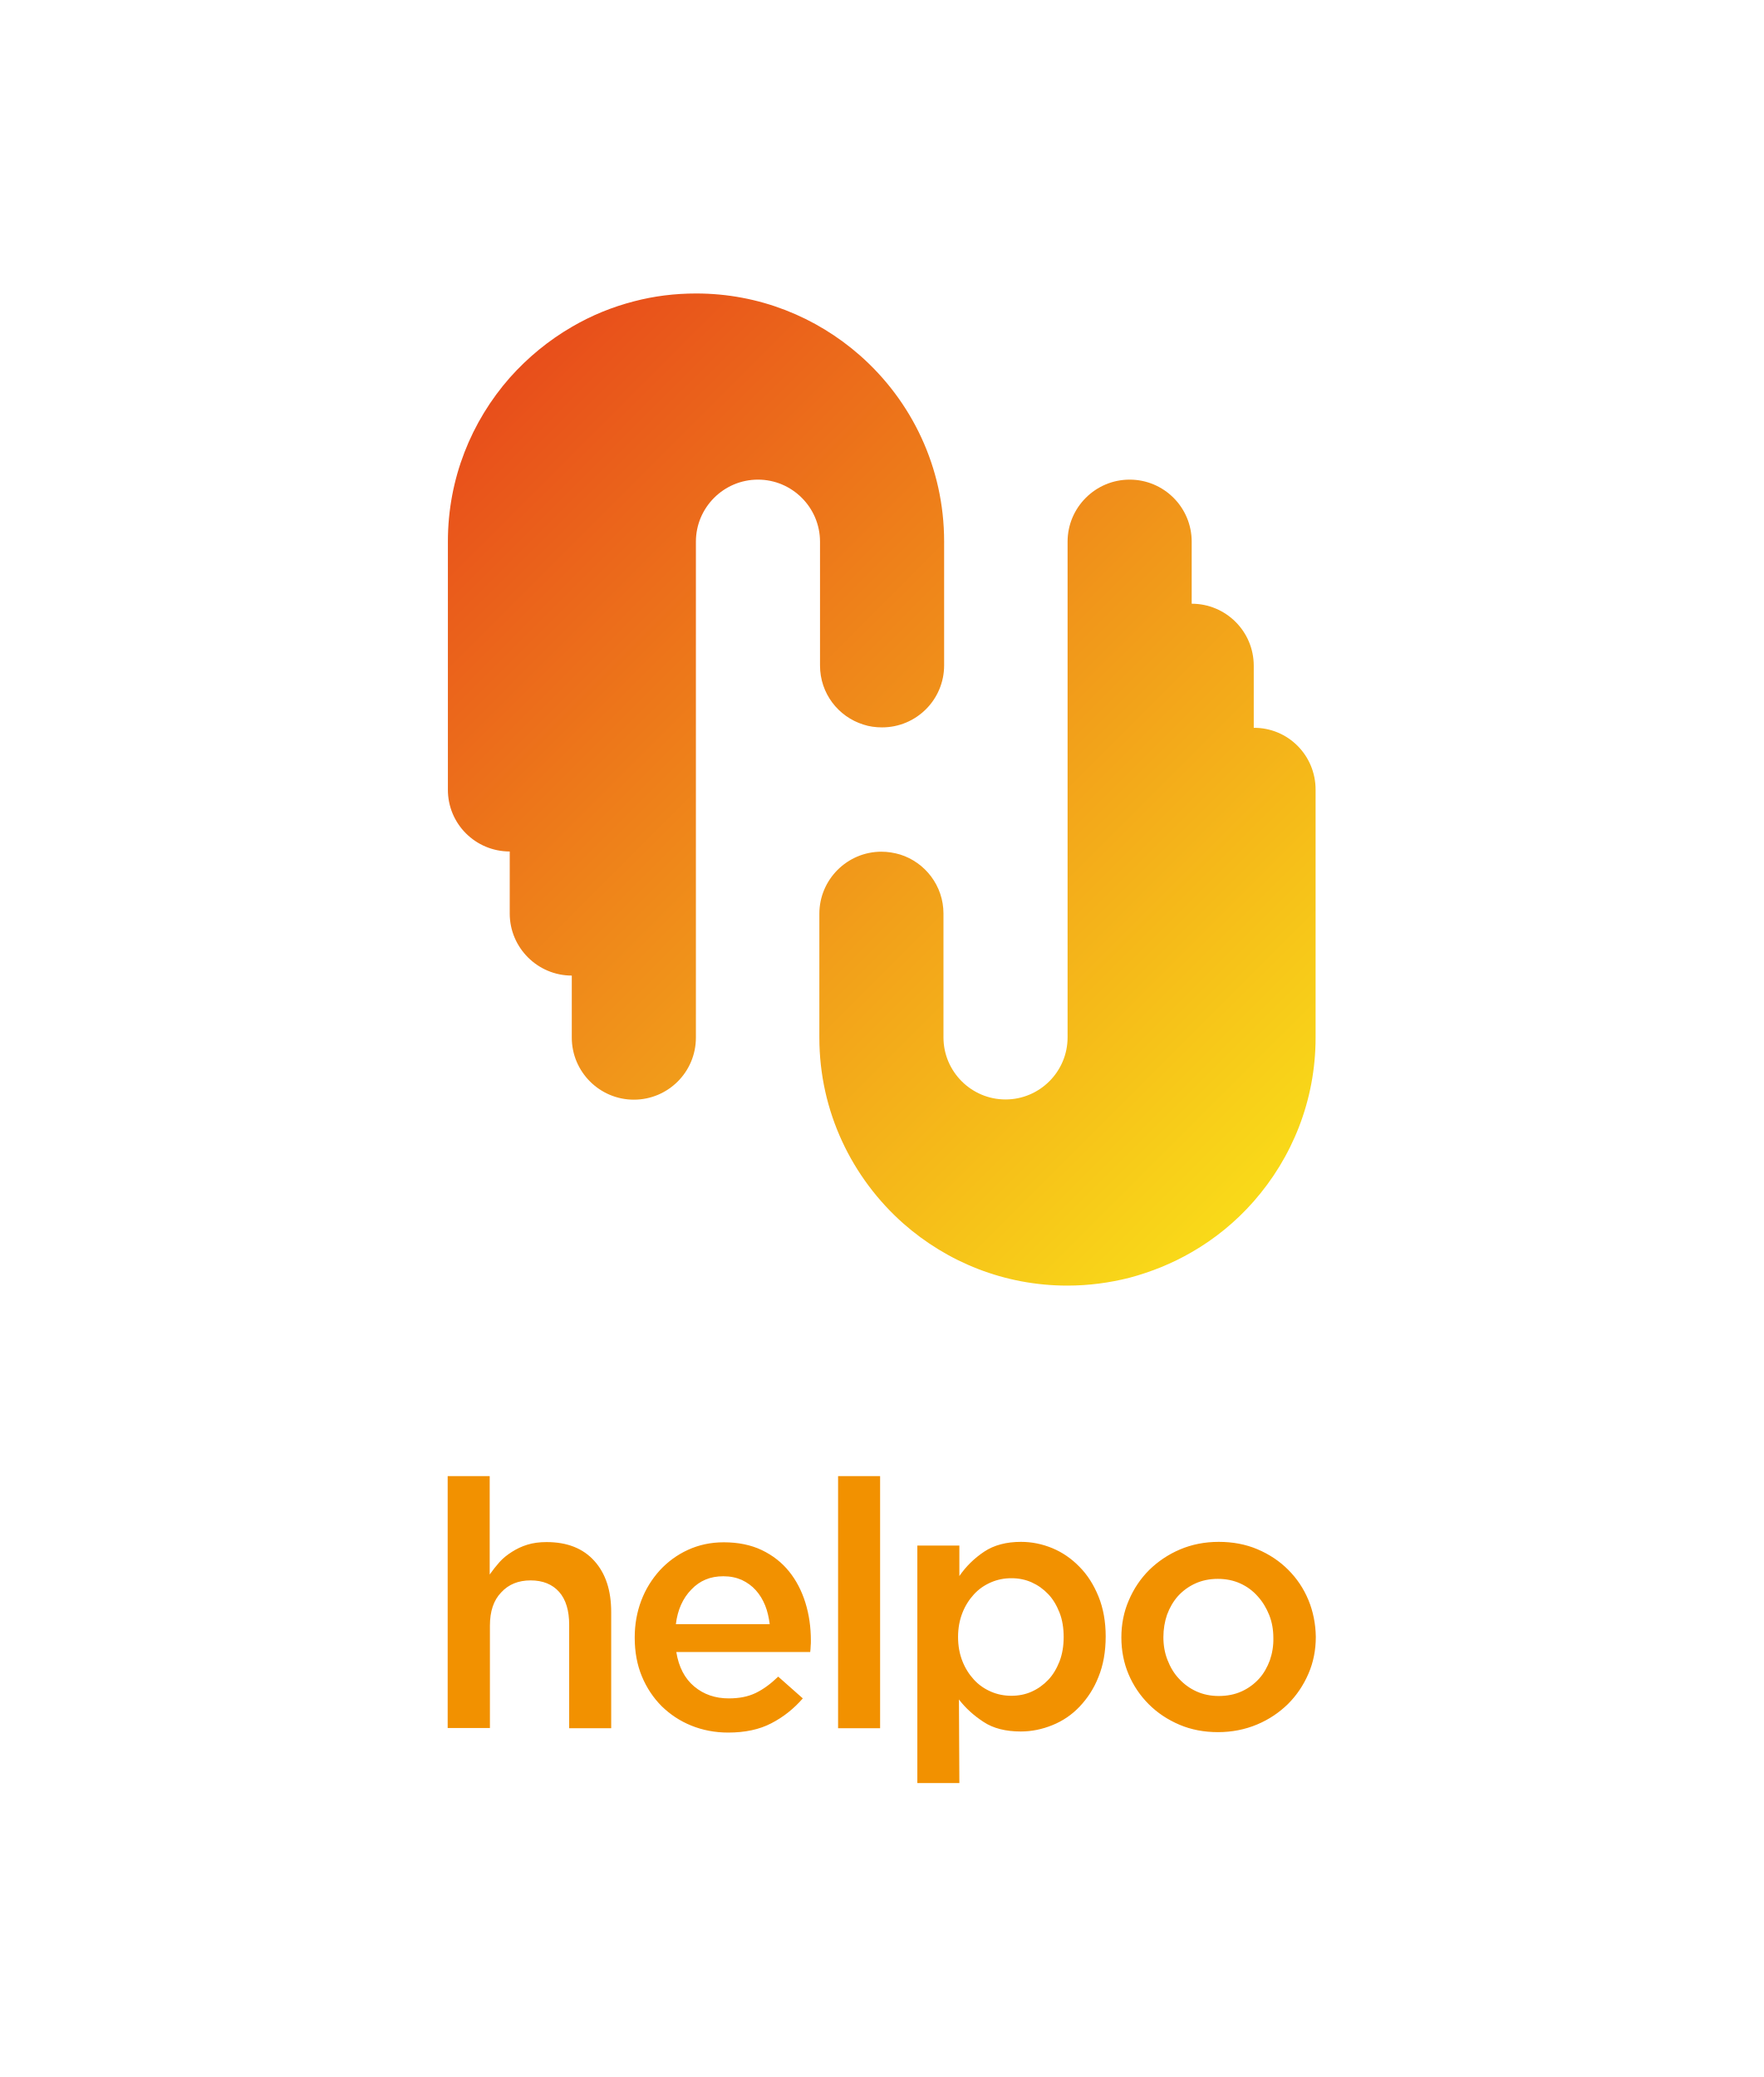
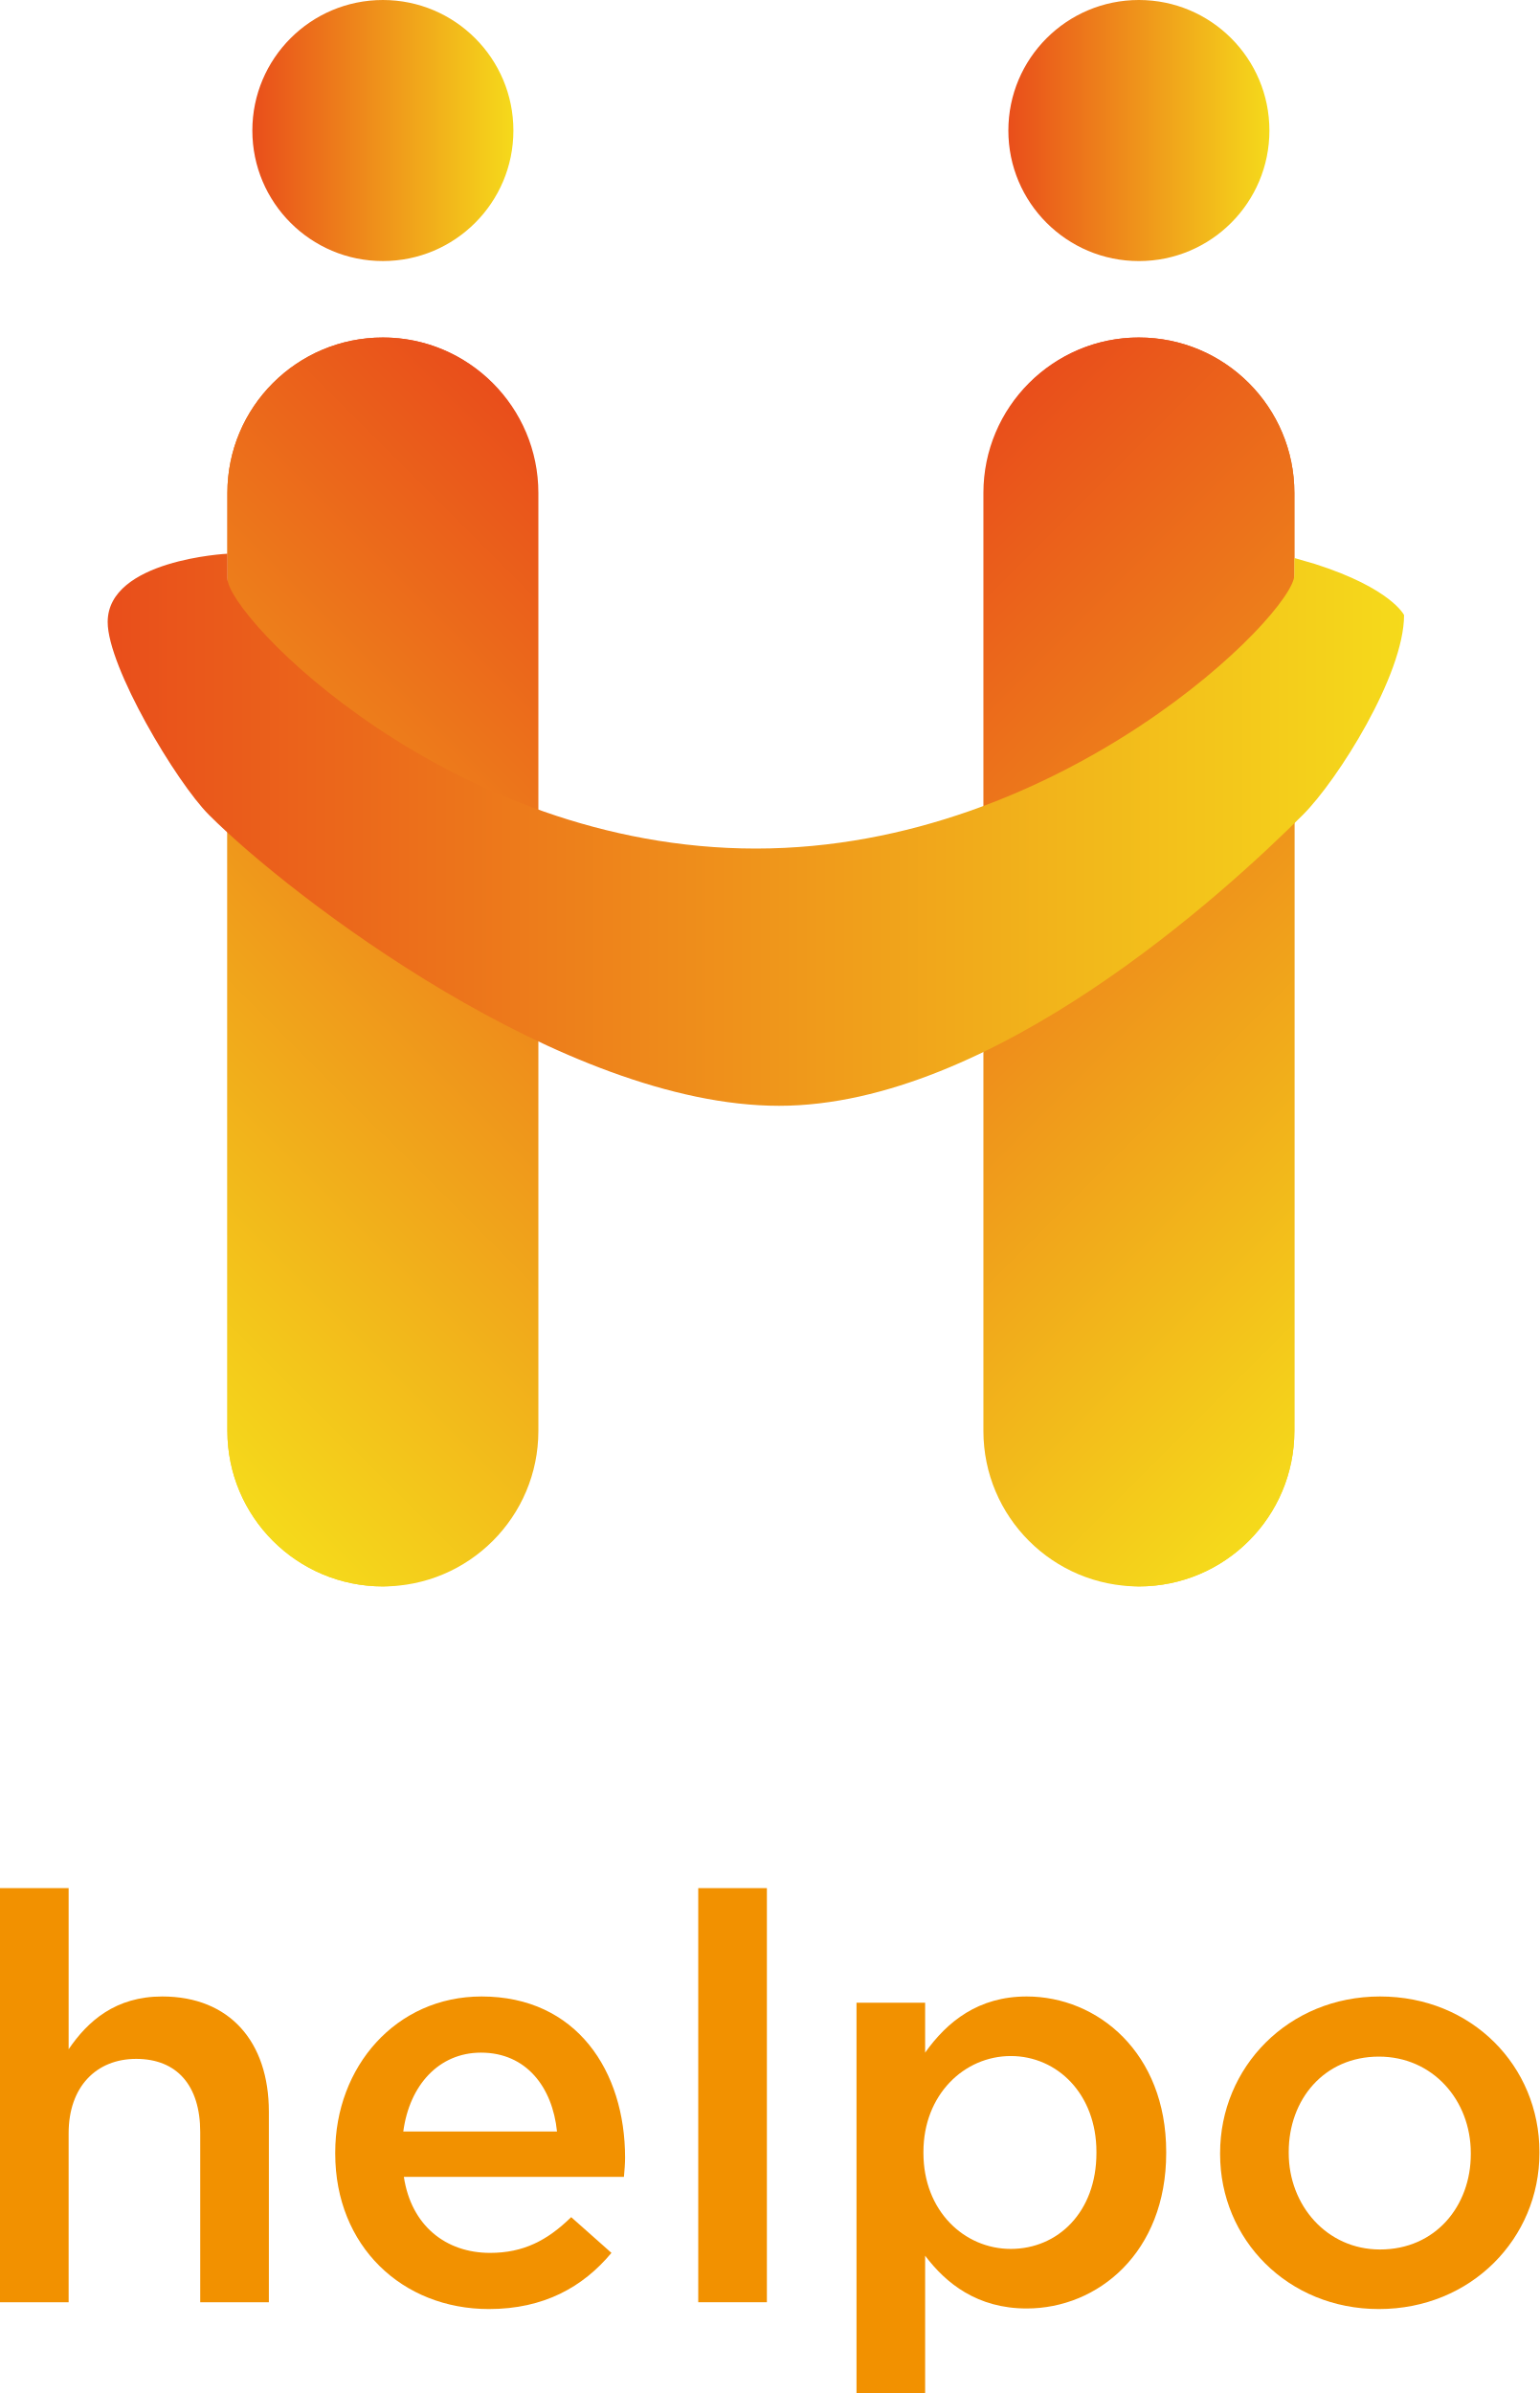
- <svg xmlns="http://www.w3.org/2000/svg" version="1.1" id="Capa_1" x="0px" y="0px" width="809.8px" height="954px" viewBox="0 0 809.8 954" enable-background="new 0 0 809.8 954" xml:space="preserve">
+ <svg xmlns="http://www.w3.org/2000/svg" version="1.1" id="Capa_1" x="0px" y="0px" width="304.078px" height="472.638px" viewBox="0 0 304.078 472.638" enable-background="new 0 0 304.078 472.638" xml:space="preserve">
  <g>
-     <path fill="#F29100" d="M224.9,793.7h-19.3V678h19.3v45.2c1.4-2,2.9-3.9,4.5-5.7s3.5-3.3,5.7-4.7s4.5-2.5,7.1-3.3s5.5-1.2,8.8-1.2   c9.5,0,16.8,2.9,22,8.7s7.7,13.6,7.7,23.5v53.3h-19.3v-47.5c0-6.5-1.5-11.6-4.6-15.1s-7.5-5.3-13.1-5.3s-10.1,1.8-13.5,5.5   c-3.5,3.6-5.2,8.7-5.2,15.3v47H224.9z M369.9,736.2c-1.7-5.5-4.2-10.3-7.5-14.4c-3.3-4.1-7.5-7.4-12.5-9.8   c-5-2.4-10.9-3.6-17.5-3.6c-6,0-11.5,1.2-16.5,3.5s-9.3,5.5-12.9,9.4c-3.6,4-6.5,8.6-8.5,13.9c-2,5.3-3,10.9-3,17   c0,6.6,1.1,12.5,3.3,17.8c2.2,5.3,5.3,9.9,9.1,13.7c3.9,3.8,8.4,6.8,13.6,8.9c5.2,2.1,10.9,3.2,16.9,3.2c7.7,0,14.4-1.4,19.9-4.3   c5.6-2.9,10.3-6.7,14.4-11.4l-11.3-10c-3.4,3.3-6.8,5.8-10.3,7.5s-7.6,2.5-12.4,2.5c-6.2,0-11.5-1.8-15.9-5.5   c-4.3-3.6-7.1-8.9-8.2-15.8h61.5c0.1-1,0.2-1.8,0.2-2.7c0.1-0.8,0.1-1.7,0.1-2.5C372.4,747.4,371.6,741.7,369.9,736.2z M310.4,746   c0.8-6.6,3.2-11.9,7.1-15.9c3.9-4.1,8.7-6.1,14.7-6.1c3.2,0,6,0.6,8.5,1.7c2.5,1.2,4.6,2.7,6.4,4.7s3.2,4.3,4.3,7   c1.1,2.7,1.7,5.6,2.1,8.6H310.4z M384.9,793.7V678h19.3v115.8h-19.3V793.7z M504.5,733.3c-2.2-5.4-5.1-10-8.8-13.7   c-3.6-3.7-7.8-6.6-12.4-8.5s-9.4-2.9-14.4-2.9c-6.7,0-12.4,1.5-16.9,4.5s-8.3,6.7-11.4,11.2v-14h-19.3V819h19.3l-0.2-38.4   c3,3.9,6.7,7.3,11.3,10.3c4.5,3,10.3,4.4,17.1,4.4c5,0,9.8-1,14.5-2.9s8.9-4.7,12.5-8.5s6.6-8.3,8.7-13.7   c2.2-5.4,3.3-11.6,3.3-18.6C507.8,744.9,506.7,738.7,504.5,733.3z M486.6,763.1c-1.3,3.3-3,6.2-5.2,8.5s-4.7,4.1-7.6,5.4   c-2.9,1.3-6,1.9-9.3,1.9s-6.4-0.6-9.4-1.9c-3-1.3-5.6-3.1-7.8-5.5c-2.2-2.4-4-5.2-5.3-8.5s-2-7-2-11.1s0.7-7.8,2-11.1   s3.1-6.1,5.3-8.5c2.2-2.4,4.8-4.2,7.8-5.5s6.1-1.9,9.4-1.9s6.4,0.6,9.3,1.9c2.9,1.3,5.4,3.1,7.6,5.4c2.2,2.3,3.9,5.2,5.2,8.5   c1.3,3.3,1.9,7.1,1.9,11.2C488.5,756,487.9,759.7,486.6,763.1z M600.9,734.9c-2.2-5.3-5.3-9.9-9.3-13.9s-8.7-7.1-14.1-9.4   c-5.4-2.3-11.4-3.4-17.8-3.4s-12.4,1.2-17.8,3.5c-5.4,2.3-10.1,5.5-14.1,9.4c-4,4-7.1,8.6-9.4,14c-2.3,5.3-3.4,11-3.4,17   s1.1,11.7,3.3,16.9s5.3,9.8,9.3,13.8s8.7,7.1,14.1,9.4c5.4,2.3,11.3,3.4,17.7,3.4s12.4-1.2,17.9-3.5s10.2-5.5,14.2-9.4   c4-4,7.1-8.6,9.4-13.9c2.3-5.3,3.4-10.9,3.4-17C604.2,745.9,603.1,740.2,600.9,734.9z M583.2,762.6c-1.2,3.2-2.8,6.1-5,8.5   s-4.9,4.4-8,5.8c-3.1,1.4-6.6,2.1-10.5,2.1c-3.7,0-7.1-0.7-10.2-2.1c-3.1-1.4-5.8-3.4-8-5.8c-2.3-2.4-4-5.3-5.3-8.6   s-1.9-6.8-1.9-10.5s0.6-7.2,1.7-10.4c1.2-3.2,2.8-6,5-8.5c2.2-2.4,4.9-4.4,8-5.8c3.1-1.4,6.5-2.1,10.3-2.1s7.2,0.7,10.3,2.1   c3.1,1.4,5.8,3.4,8,5.9c2.3,2.5,4,5.4,5.3,8.6c1.3,3.3,1.9,6.8,1.9,10.5C584.9,755.9,584.3,759.4,583.2,762.6z" />
-     <linearGradient id="SVGID_1_" gradientUnits="userSpaceOnUse" x1="224.796" y1="769.363" x2="585.096" y2="409.063" gradientTransform="matrix(1 0 0 -1 0 951.89)">
-       <stop offset="0" style="stop-color:#E84E1B" />
-       <stop offset="1" style="stop-color:#F9DA19" />
+     <g>
+       <g>
+         <g>
+           <g>
+             <linearGradient id="SVGID_1_" gradientUnits="userSpaceOnUse" x1="156.932" y1="121.968" x2="292.99" y2="258.026">
+               <stop offset="0" style="stop-color:#E94E1B" />
+               <stop offset="1" style="stop-color:#F5DA1B" />
+             </linearGradient>
+             <path fill="url(#SVGID_1_)" d="M255.673,282.619c0,16.962-13.751,30.713-30.713,30.713l0,0       c-16.964,0-30.713-13.751-30.713-30.713V97.373c0-16.962,13.749-30.712,30.713-30.712l0,0c16.962,0,30.713,13.75,30.713,30.712       V282.619z" />
+           </g>
+           <linearGradient id="SVGID_2_" gradientUnits="userSpaceOnUse" x1="159.226" y1="119.825" x2="295.208" y2="255.808">
+             <stop offset="0" style="stop-color:#E94E1B" />
+             <stop offset="1" style="stop-color:#F5DA1B" />
+           </linearGradient>
+           <path fill="url(#SVGID_2_)" d="M224.96,66.661c-11.318,0-21.1,6.192-26.427,15.31c14.917,2.105,26.427,14.786,26.427,30.282      v185.244c0,5.642-1.635,10.86-4.285,15.399c1.412,0.199,2.817,0.436,4.285,0.436c16.962,0,30.713-13.751,30.713-30.713V97.373      C255.673,80.41,241.922,66.661,224.96,66.661z" />
+           <g>
+             <g>
+               <linearGradient id="SVGID_3_" gradientUnits="userSpaceOnUse" x1="-169.202" y1="121.967" x2="-33.144" y2="258.025" gradientTransform="matrix(-1 0 0 1 -25.5449 0)">
+                 <stop offset="0" style="stop-color:#E94E1B" />
+                 <stop offset="1" style="stop-color:#F5DA1B" />
+               </linearGradient>
+               <path fill="url(#SVGID_3_)" d="M44.914,282.619c0,16.962,13.752,30.713,30.715,30.713l0,0        c16.962,0,30.713-13.751,30.713-30.713V97.373c0-16.962-13.751-30.712-30.713-30.712l0,0        c-16.963,0-30.715,13.75-30.715,30.712V282.619z" />
+             </g>
+             <linearGradient id="SVGID_4_" gradientUnits="userSpaceOnUse" x1="-166.91" y1="119.824" x2="-30.926" y2="255.808" gradientTransform="matrix(-1 0 0 1 -25.5449 0)">
+               <stop offset="0" style="stop-color:#E94E1B" />
+               <stop offset="1" style="stop-color:#F5DA1B" />
+             </linearGradient>
+             <path fill="url(#SVGID_4_)" d="M75.629,66.661c11.322,0,21.101,6.192,26.429,15.31c-14.915,2.105-26.429,14.786-26.429,30.282       v185.244c0,5.642,1.633,10.86,4.286,15.399c-1.415,0.199-2.818,0.436-4.286,0.436c-16.963,0-30.715-13.751-30.715-30.713       V97.373C44.914,80.41,58.666,66.661,75.629,66.661z" />
+           </g>
+         </g>
+         <g>
+           <linearGradient id="SVGID_5_" gradientUnits="userSpaceOnUse" x1="21.27" y1="163.884" x2="277.337" y2="163.884">
+             <stop offset="0" style="stop-color:#E94E1B" />
+             <stop offset="1" style="stop-color:#F5DA1B" />
+           </linearGradient>
+           <path fill="url(#SVGID_5_)" d="M259.723,111.384l-4.05-1.175c0,0.973,0,2.157,0,3.355c0,7.538-45.928,54.033-106.367,54.033      c-60.443,0-104.392-45.849-104.392-53.388c0-1.417,0-2.381,0-4.844c0,0-23.644,1.172-23.644,13.497      c0,8.872,13.536,31.619,20.018,38.099c16.276,16.278,70.16,57.444,112.596,57.444c42.138,0,88.199-42.196,103.489-57.484      c6.82-6.818,19.964-27.602,19.964-39.436C277.337,121.484,274.804,116.196,259.723,111.384z" />
+         </g>
+       </g>
+     </g>
+     <linearGradient id="SVGID_6_" gradientUnits="userSpaceOnUse" x1="49.845" y1="25.781" x2="101.409" y2="25.781">
+       <stop offset="0" style="stop-color:#E94E1B" />
+       <stop offset="1" style="stop-color:#F5DA1B" />
    </linearGradient>
-     <path fill="url(#SVGID_1_)" d="M604.2,362.7v113.9c0,28.9-10.8,55.2-28.5,75.3c-8.1,9.2-17.7,17.1-28.5,23.3   c-8.8,5.1-18.4,9-28.5,11.7c-9.1,2.3-18.6,3.6-28.5,3.6c-28.9,0-55.2-10.8-75.3-28.5c-23.6-20.9-38.6-51.4-38.6-85.4v-56.9   c0-15.7,12.8-28.5,28.5-28.5c3,0,5.9,0.5,8.6,1.3c11.5,3.6,19.9,14.4,19.9,27.1v56.9c0,15.7,12.8,28.5,28.5,28.5   s28.5-12.8,28.5-28.5V248.8c0-15.7,12.8-28.5,28.5-28.5c15.7,0,28.5,12.7,28.5,28.5v28.5c15.7,0,28.5,12.7,28.5,28.5v28.5   C591.5,334.2,604.2,346.9,604.2,362.7z M234.1,391.1v28.5c0,15.7,12.8,28.5,28.5,28.5v28.5c0,15.7,12.8,28.5,28.5,28.5   s28.5-12.7,28.5-28.5V248.8c0-15.7,12.8-28.5,28.5-28.5s28.5,12.8,28.5,28.5v56.9c0,12.8,8.4,23.5,19.9,27.1   c2.7,0.9,5.6,1.3,8.6,1.3c15.7,0,28.5-12.7,28.5-28.5v-56.9c0-34-14.9-64.5-38.6-85.4c-20.1-17.7-46.4-28.5-75.3-28.5   c-9.8,0-19.4,1.2-28.5,3.6c-10.1,2.6-19.6,6.5-28.5,11.7c-10.7,6.2-20.3,14.1-28.5,23.3c-17.7,20.1-28.5,46.4-28.5,75.3v113.9   C205.6,378.4,218.4,391.1,234.1,391.1z" />
+     <path fill="url(#SVGID_6_)" d="M101.409,25.782C101.409,11.545,89.865,0,75.629,0C61.391,0,49.845,11.545,49.845,25.782   c0,14.237,11.546,25.779,25.784,25.779C89.865,51.561,101.409,40.019,101.409,25.782z" />
+     <linearGradient id="SVGID_7_" gradientUnits="userSpaceOnUse" x1="199.177" y1="25.781" x2="250.742" y2="25.781">
+       <stop offset="0" style="stop-color:#E94E1B" />
+       <stop offset="1" style="stop-color:#F5DA1B" />
+     </linearGradient>
+     <circle fill="url(#SVGID_7_)" cx="224.959" cy="25.782" r="25.783" />
+   </g>
+   <g>
+     <path fill="#F29100" d="M0,372.921h13.557v31.82c3.808-5.603,9.3-10.42,18.487-10.42c13.332,0,21.063,8.963,21.063,22.744v37.645   H39.55v-33.611c0-9.188-4.594-14.452-12.66-14.452c-7.845,0-13.333,5.49-13.333,14.677v33.387H0V372.921z" />
+     <path fill="#F29100" d="M66.216,425.357v-0.224c0-16.918,11.988-30.812,28.906-30.812c18.822,0,28.346,14.79,28.346,31.819   c0,1.233-0.11,2.466-0.224,3.811H79.773c1.455,9.635,8.291,15.013,17.03,15.013c6.609,0,11.315-2.464,16.021-7.059l7.954,7.059   c-5.602,6.722-13.332,11.092-24.2,11.092C79.437,456.056,66.216,443.62,66.216,425.357z M110.023,420.989   c-0.896-8.74-6.05-15.575-15.014-15.575c-8.292,0-14.116,6.385-15.35,15.575H110.023z" />
+     <path fill="#F29100" d="M137.921,372.921h13.559v81.789h-13.559V372.921z" />
+     <path fill="#F29100" d="M169.182,395.554h13.555v9.859c4.37-6.162,10.532-11.092,20.057-11.092c14.004,0,27.56,11.092,27.56,30.698   v0.225c0,19.607-13.441,30.7-27.56,30.7c-9.747,0-15.91-4.931-20.057-10.421v27.114h-13.555V395.554z M216.573,425.245v-0.225   c0-11.426-7.73-18.935-16.917-18.935c-9.188,0-17.254,7.618-17.254,18.935v0.225c0,11.43,8.065,18.935,17.254,18.935   C208.955,444.179,216.573,436.896,216.573,425.245z" />
+     <path fill="#F29100" d="M241.002,425.47v-0.226c0-16.918,13.442-30.923,31.593-30.923c18.151,0,31.483,13.78,31.483,30.698v0.225   c0,16.806-13.444,30.812-31.707,30.812C254.332,456.056,241.002,442.275,241.002,425.47z M290.521,425.47v-0.226   c0-10.419-7.506-19.046-18.149-19.046c-10.868,0-17.814,8.515-17.814,18.821v0.225c0,10.308,7.506,19.048,18.038,19.048   C283.575,444.292,290.521,435.667,290.521,425.47z" />
  </g>
</svg>
